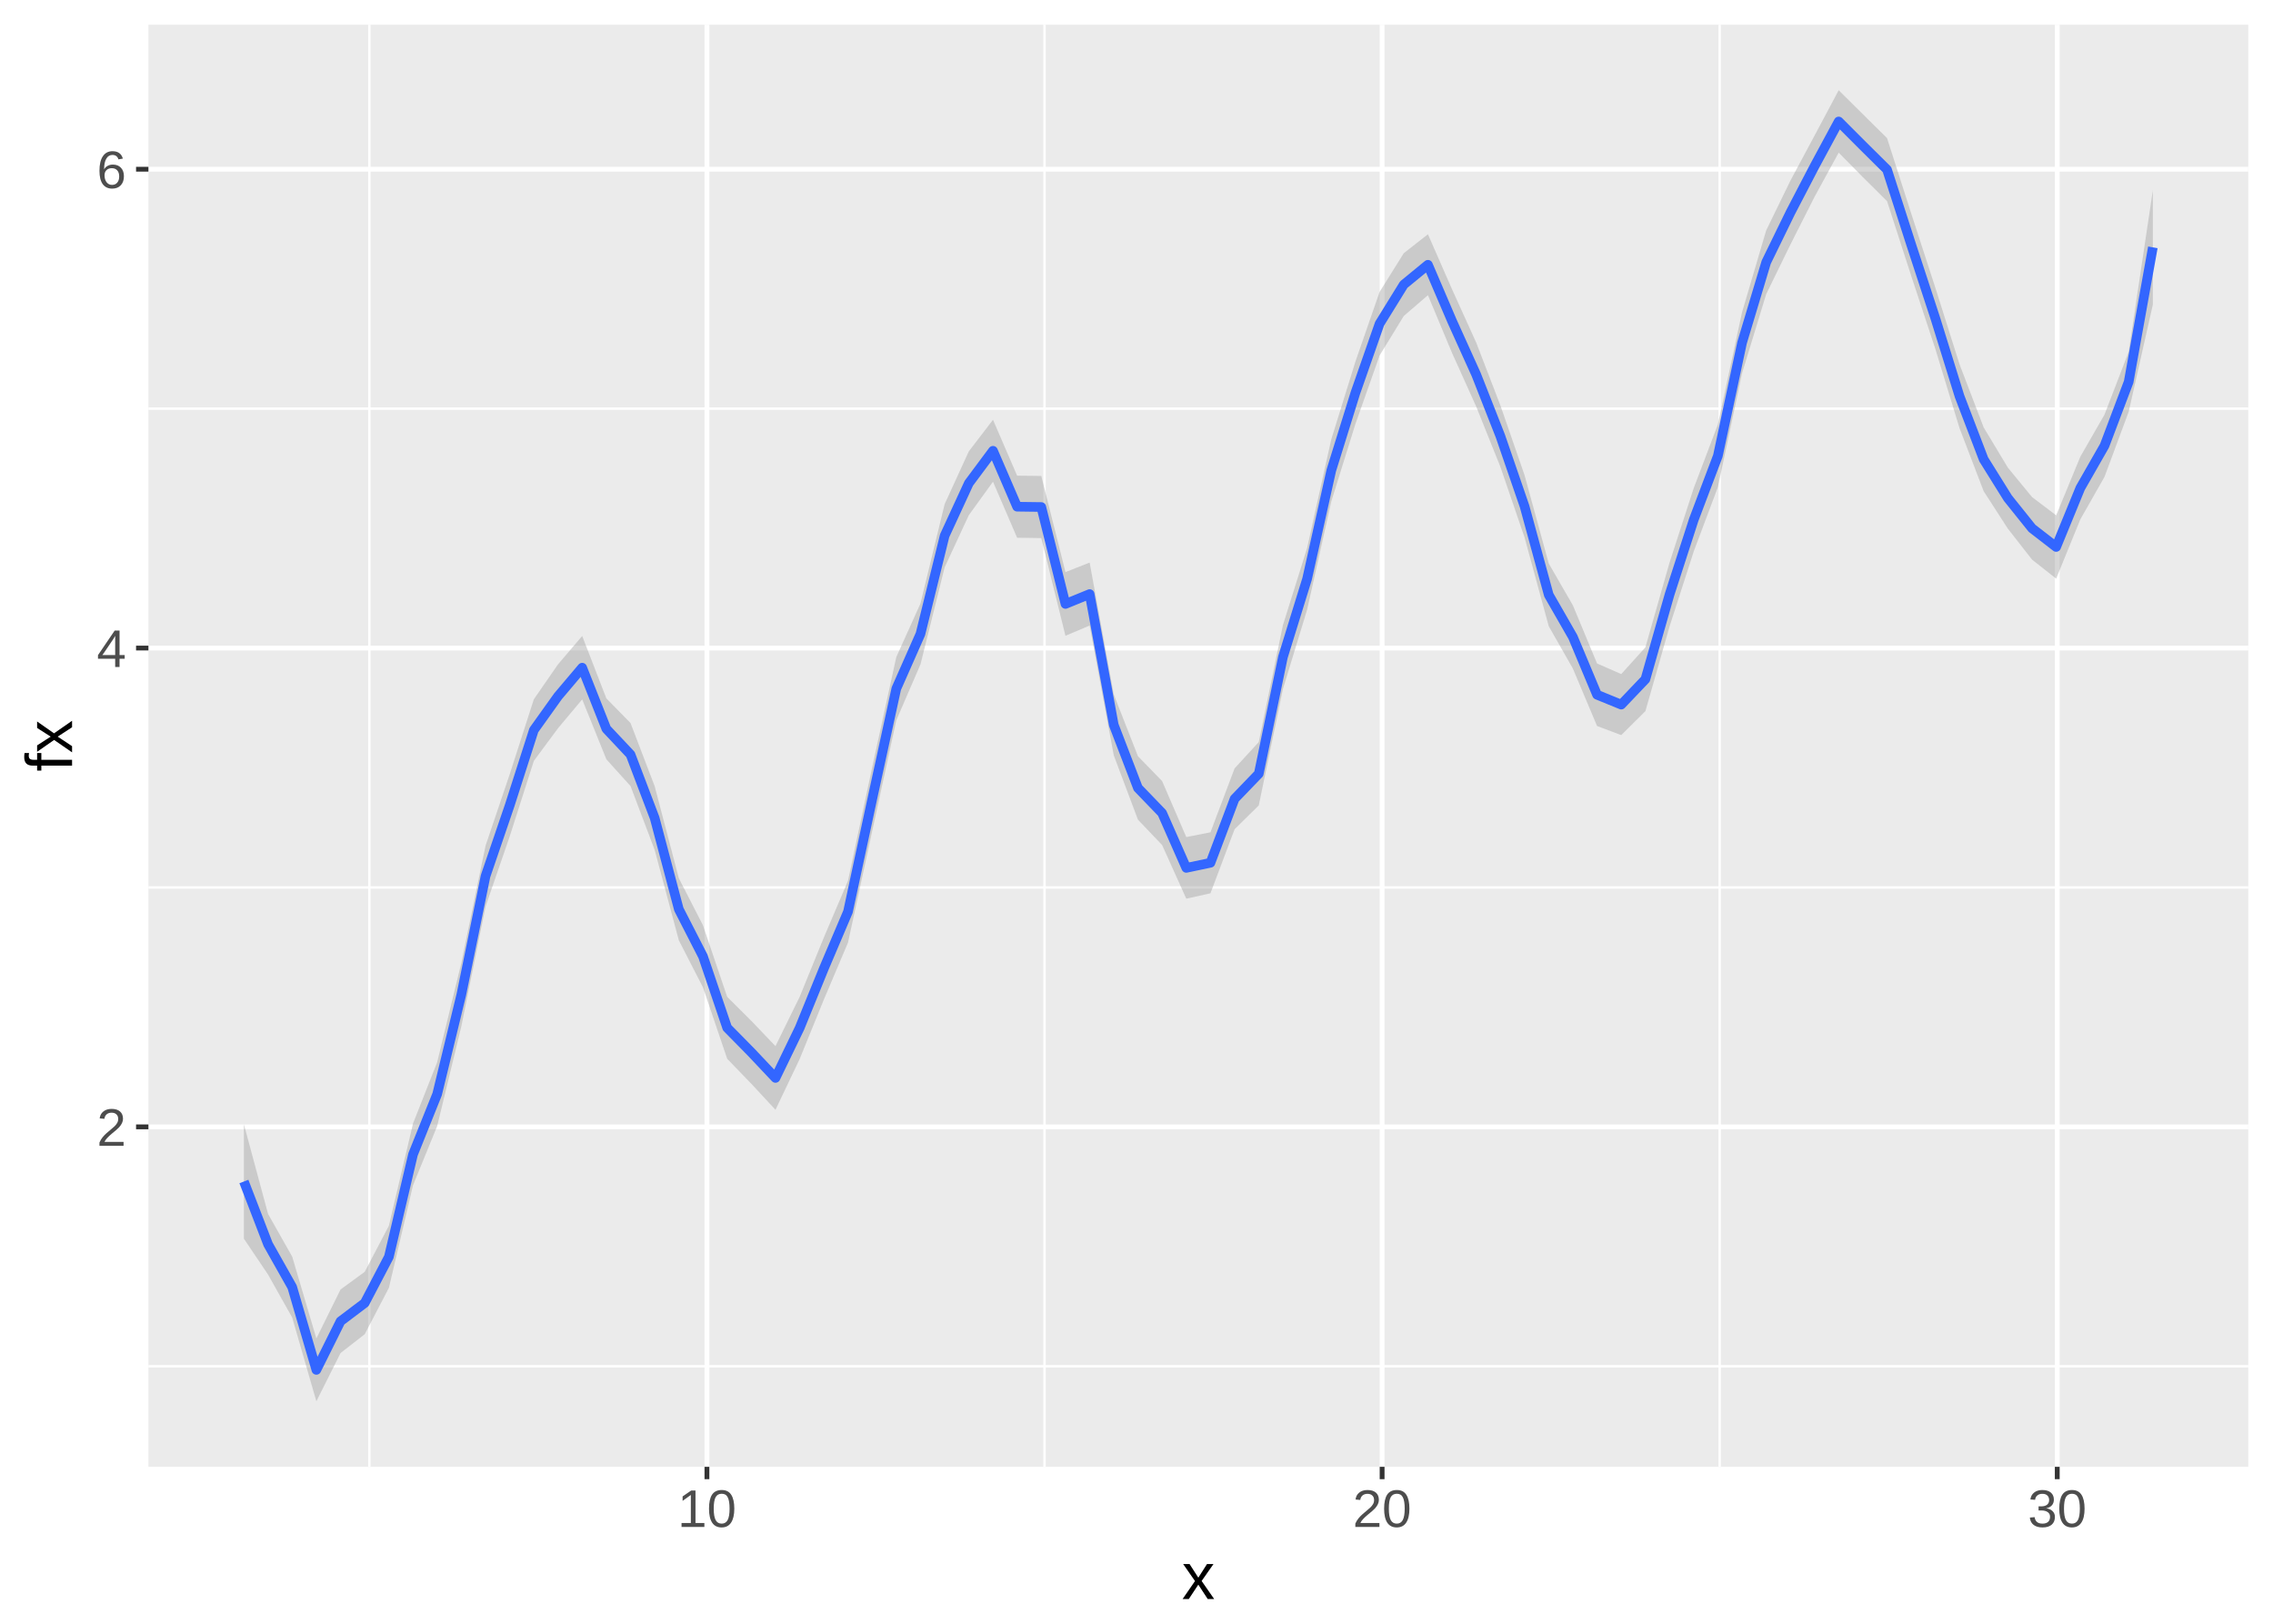
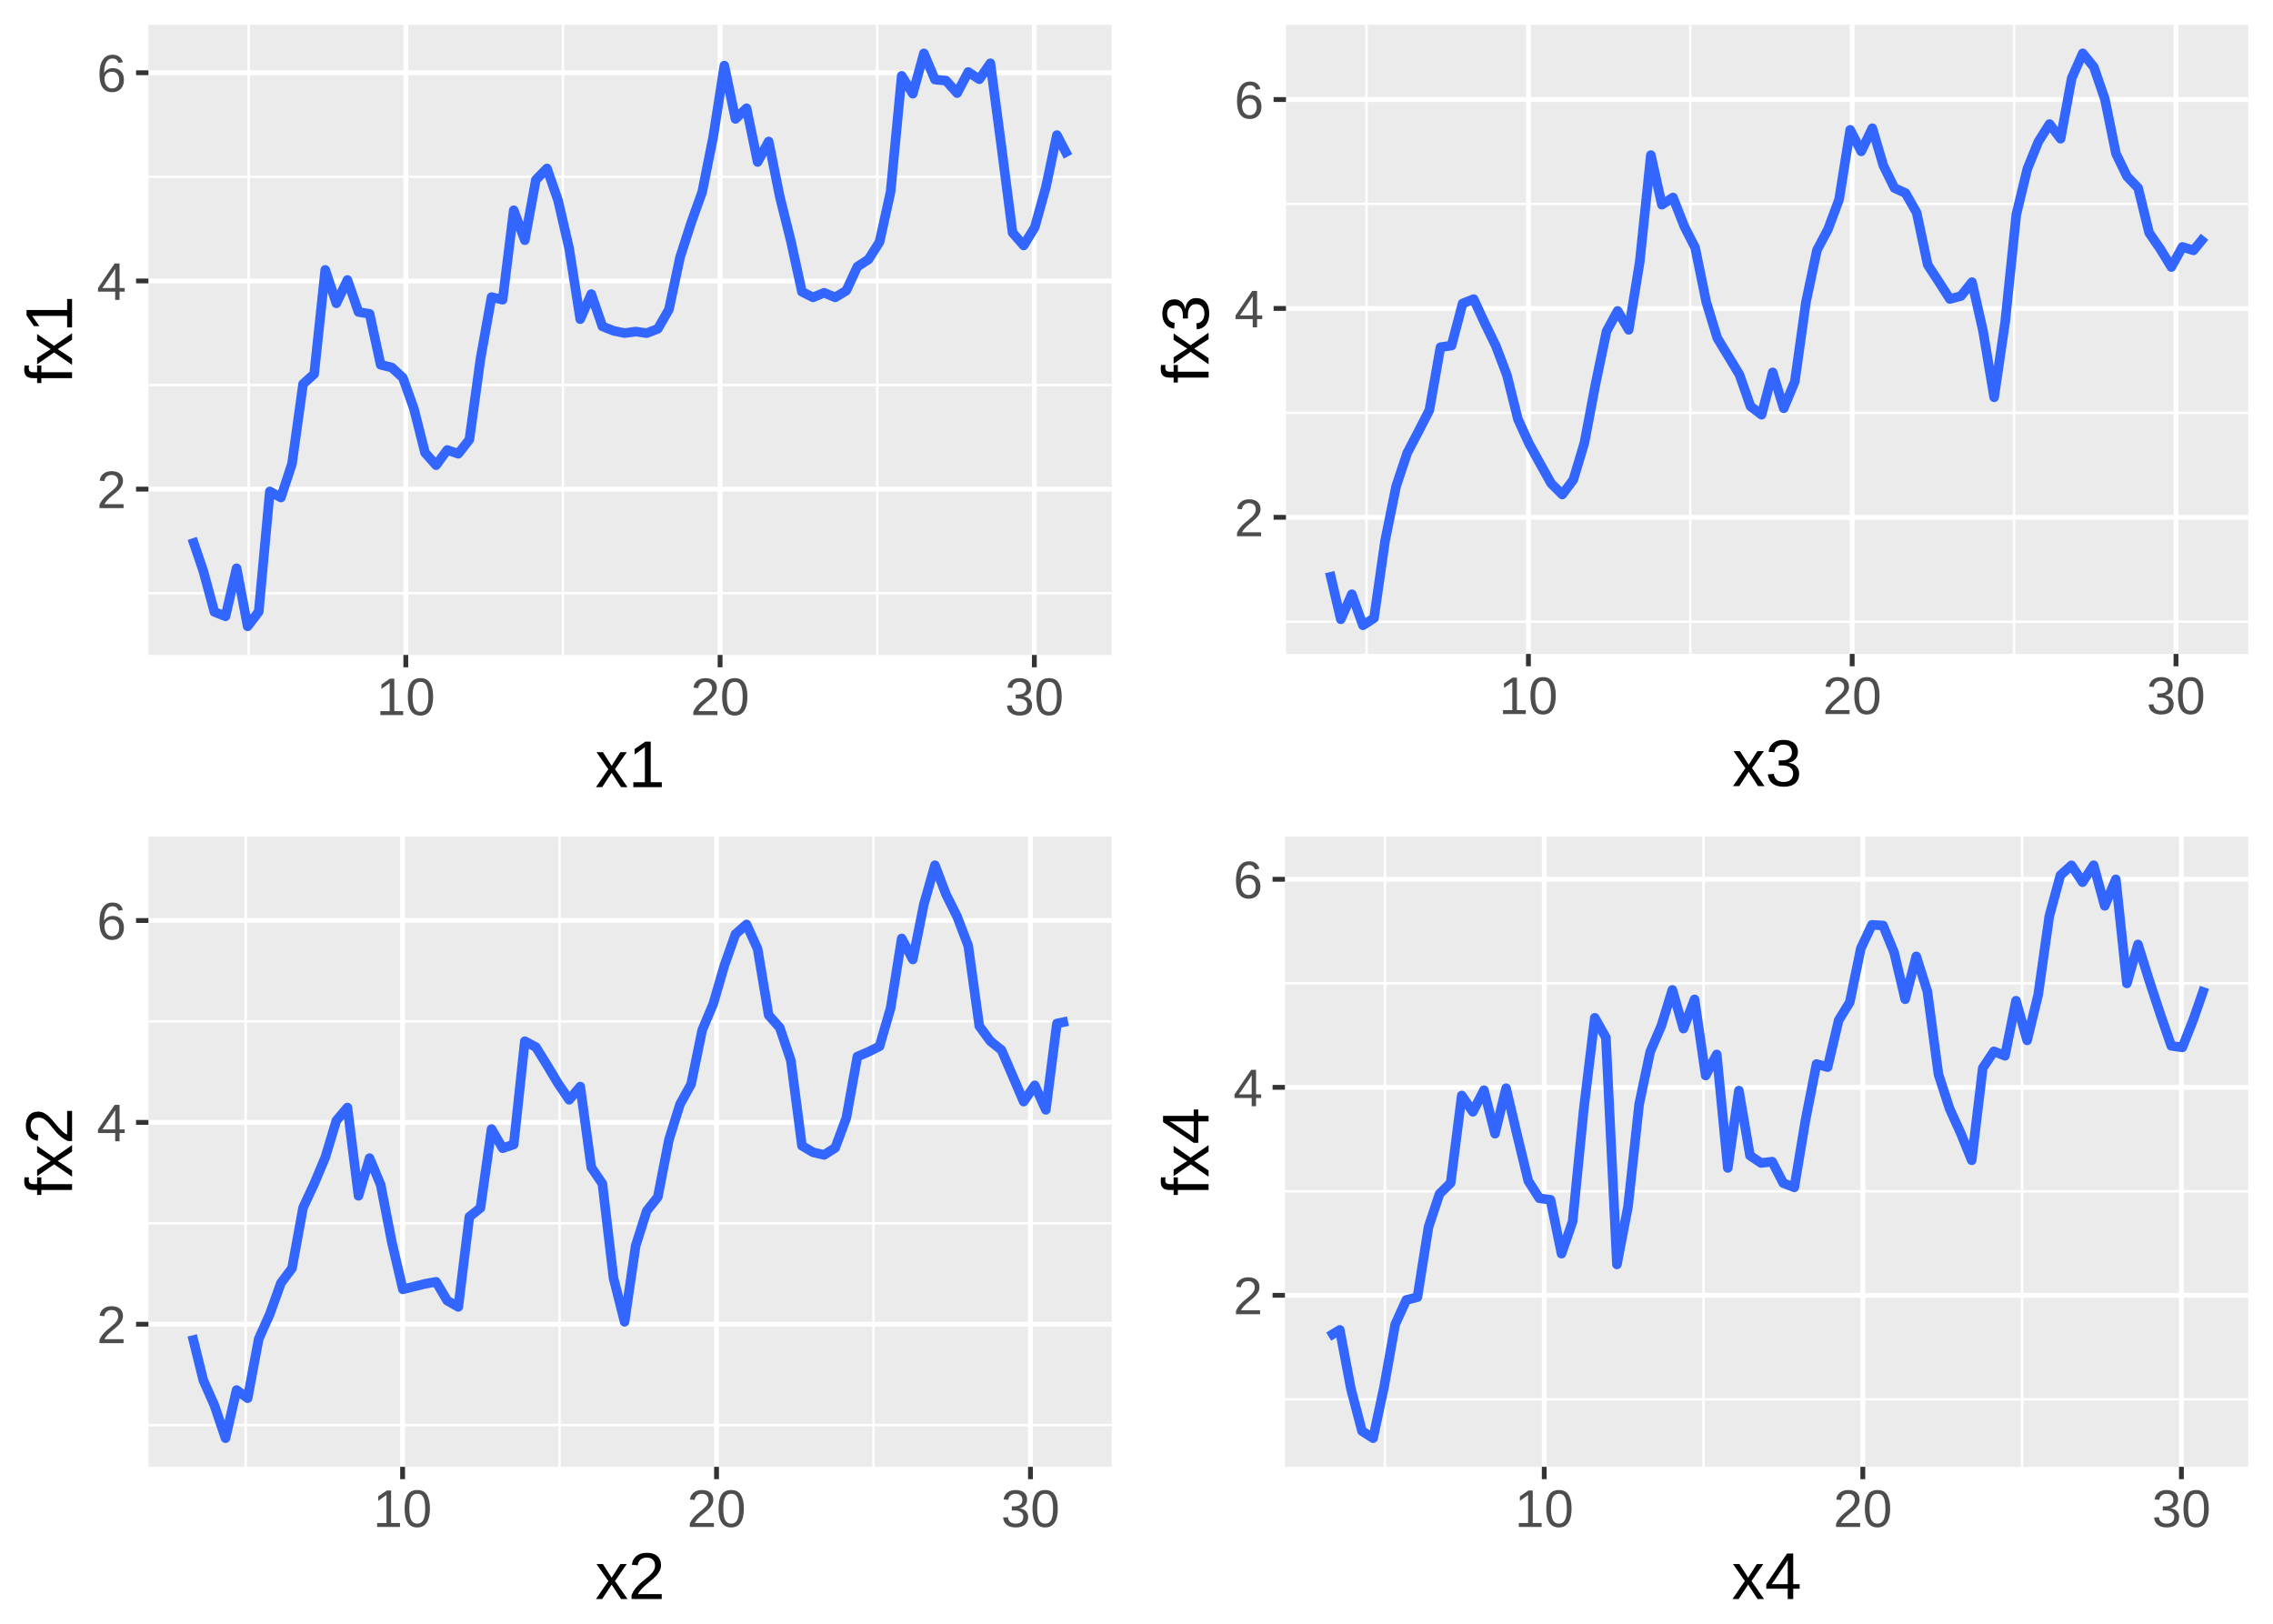
<svg xmlns="http://www.w3.org/2000/svg" viewBox="0 0 504.00 360.00">
  <defs>
    <style type="text/css">
    line, polyline, path, rect, circle {
      fill: none;
      stroke: #000000;
      stroke-linecap: round;
      stroke-linejoin: round;
      stroke-miterlimit: 10.00;
    }
  </style>
  </defs>
  <rect width="100%" height="100%" style="stroke: none; fill: #FFFFFF;" />
-   <rect x="0.00" y="0.00" width="504.00" height="360.00" style="stroke-width: 1.07; stroke: #FFFFFF; fill: #FFFFFF;" />
  <defs>
    <clipPath id="cp1">
-       <rect x="32.91" y="5.48" width="465.61" height="319.73" />
-     </clipPath>
-   </defs>
-   <rect x="32.91" y="5.48" width="465.61" height="319.73" style="stroke-width: 1.07; stroke: none; fill: #EBEBEB;" clip-path="url(#cp1)" />
-   <polyline points="32.91,302.92 498.52,302.92 " style="stroke-width: 0.53; stroke: #FFFFFF; stroke-linecap: butt;" clip-path="url(#cp1)" />
-   <polyline points="32.91,196.76 498.52,196.76 " style="stroke-width: 0.53; stroke: #FFFFFF; stroke-linecap: butt;" clip-path="url(#cp1)" />
-   <polyline points="32.91,90.60 498.52,90.60 " style="stroke-width: 0.53; stroke: #FFFFFF; stroke-linecap: butt;" clip-path="url(#cp1)" />
-   <polyline points="81.90,325.21 81.90,5.48 " style="stroke-width: 0.53; stroke: #FFFFFF; stroke-linecap: butt;" clip-path="url(#cp1)" />
-   <polyline points="231.60,325.21 231.60,5.48 " style="stroke-width: 0.53; stroke: #FFFFFF; stroke-linecap: butt;" clip-path="url(#cp1)" />
-   <polyline points="381.31,325.21 381.31,5.48 " style="stroke-width: 0.53; stroke: #FFFFFF; stroke-linecap: butt;" clip-path="url(#cp1)" />
-   <polyline points="32.91,249.84 498.52,249.84 " style="stroke-width: 1.07; stroke: #FFFFFF; stroke-linecap: butt;" clip-path="url(#cp1)" />
-   <polyline points="32.91,143.68 498.52,143.68 " style="stroke-width: 1.07; stroke: #FFFFFF; stroke-linecap: butt;" clip-path="url(#cp1)" />
-   <polyline points="32.91,37.52 498.52,37.52 " style="stroke-width: 1.07; stroke: #FFFFFF; stroke-linecap: butt;" clip-path="url(#cp1)" />
-   <polyline points="156.75,325.21 156.75,5.48 " style="stroke-width: 1.07; stroke: #FFFFFF; stroke-linecap: butt;" clip-path="url(#cp1)" />
-   <polyline points="306.46,325.21 306.46,5.48 " style="stroke-width: 1.07; stroke: #FFFFFF; stroke-linecap: butt;" clip-path="url(#cp1)" />
-   <polyline points="456.16,325.21 456.16,5.48 " style="stroke-width: 1.07; stroke: #FFFFFF; stroke-linecap: butt;" clip-path="url(#cp1)" />
-   <polyline points="54.08,249.26 59.44,269.15 64.79,278.61 70.15,296.75 75.51,285.89 80.87,281.98 86.23,271.76 91.58,249.10 96.94,235.49 102.30,213.46 107.66,187.51 113.02,171.66 118.37,155.04 123.73,147.29 129.09,141.00 134.45,154.84 139.81,160.31 145.16,174.30 150.52,194.71 155.88,205.17 161.24,221.01 166.60,226.34 171.95,231.94 177.31,221.01 182.67,207.86 188.03,195.28 193.39,170.14 198.74,145.67 204.10,133.81 209.46,111.77 214.82,100.07 220.18,93.07 225.53,105.46 230.89,105.52 236.25,126.84 241.61,124.73 246.96,153.97 252.32,167.66 257.68,173.17 263.04,185.59 268.40,184.53 273.75,170.36 279.11,164.52 284.47,138.59 289.83,121.50 295.19,97.41 300.54,80.17 305.90,64.73 311.26,56.14 316.62,51.94 321.98,64.17 327.33,75.97 332.69,89.89 338.05,105.37 343.41,124.93 348.77,134.23 354.12,147.10 359.48,149.45 364.84,143.52 370.20,124.71 375.56,108.21 380.91,94.12 386.27,69.23 391.63,51.06 396.99,40.06 402.35,30.05 407.70,20.01 413.06,25.32 418.42,30.62 423.78,47.33 429.14,63.82 434.49,80.76 439.85,94.77 445.21,103.68 450.57,110.20 455.92,114.26 461.28,101.25 466.64,91.92 472.00,78.00 477.36,42.16 477.36,67.53 472.00,91.29 466.64,105.72 461.28,115.15 455.92,128.29 450.57,124.07 445.21,117.21 439.85,108.91 434.49,94.92 429.14,77.39 423.78,61.16 418.42,44.60 413.06,39.28 407.70,33.84 402.35,43.63 396.99,54.23 391.63,65.20 386.27,82.76 380.91,108.01 375.56,122.25 370.20,138.88 364.84,157.67 359.48,162.98 354.12,160.96 348.77,148.25 343.41,138.84 338.05,119.17 332.69,103.51 327.33,90.15 321.98,78.28 316.62,65.45 311.26,70.06 305.90,78.82 300.54,94.01 295.19,111.19 289.83,135.18 284.47,152.76 279.11,178.57 273.75,183.85 268.40,198.05 263.04,199.25 257.68,187.35 252.32,181.73 246.96,167.46 241.61,138.69 236.25,140.96 230.89,119.30 225.53,119.22 220.18,106.80 214.82,114.22 209.46,125.78 204.10,147.30 198.74,159.69 193.39,184.30 188.03,208.99 182.67,221.63 177.31,234.80 171.95,246.05 166.60,240.29 161.24,234.74 155.88,218.93 150.52,208.48 145.16,188.43 139.81,174.28 134.45,168.34 129.09,155.06 123.73,161.46 118.37,168.70 113.02,185.44 107.66,201.00 102.30,227.51 96.94,249.66 91.58,262.78 86.23,285.53 80.87,295.81 75.51,299.98 70.15,310.68 64.79,292.12 59.44,282.59 54.08,274.63 " style="stroke-width: 2.13; stroke: none; fill: #999999; fill-opacity: 0.40;" clip-path="url(#cp1)" />
-   <polyline points="54.08,261.95 59.44,275.87 64.79,285.36 70.15,303.72 75.51,292.94 80.87,288.89 86.23,278.65 91.58,255.94 96.94,242.57 102.30,220.48 107.66,194.25 113.02,178.55 118.37,161.87 123.73,154.37 129.09,148.03 134.45,161.59 139.81,167.29 145.16,181.36 150.52,201.59 155.88,212.05 161.24,227.87 166.60,233.32 171.95,238.99 177.31,227.91 182.67,214.74 188.03,202.13 193.39,177.22 198.74,152.68 204.10,140.55 209.46,118.77 214.82,107.14 220.18,99.94 225.53,112.34 230.89,112.41 236.25,133.90 241.61,131.71 246.96,160.72 252.32,174.70 257.68,180.26 263.04,192.42 268.40,191.29 273.75,177.11 279.11,171.54 284.47,145.67 289.83,128.34 295.19,104.30 300.54,87.09 305.90,71.77 311.26,63.10 316.62,58.70 321.98,71.22 327.33,83.06 332.69,96.70 338.05,112.27 343.41,131.89 348.77,141.24 354.12,154.03 359.48,156.22 364.84,150.60 370.20,131.79 375.56,115.23 380.91,101.07 386.27,75.99 391.63,58.13 396.99,47.14 402.35,36.84 407.70,26.93 413.06,32.30 418.42,37.61 423.78,54.25 429.14,70.61 434.49,87.84 439.85,101.84 445.21,110.44 450.57,117.13 455.92,121.27 461.28,108.20 466.64,98.82 472.00,84.65 477.36,54.84 " style="stroke-width: 2.13; stroke: #3366FF; stroke-linecap: butt;" clip-path="url(#cp1)" />
+       <rect x="0.00" y="0.00" width="252.00" height="180.00" />
+     </clipPath>
+   </defs>
+   <rect x="0.00" y="0.00" width="252.00" height="180.00" style="stroke-width: 1.07; stroke: #FFFFFF; fill: #FFFFFF;" clip-path="url(#cp1)" />
  <defs>
    <clipPath id="cp2">
      <rect x="0.00" y="0.00" width="504.00" height="360.00" />
    </clipPath>
  </defs>
-   <g clip-path="url(#cp2)">
-     <text x="21.46" y="254.04" style="font-size: 8.80pt; fill: #4D4D4D; font-family: Arial;">2</text>
-   </g>
-   <g clip-path="url(#cp2)">
-     <text x="21.46" y="147.88" style="font-size: 8.80pt; fill: #4D4D4D; font-family: Arial;">4</text>
-   </g>
-   <g clip-path="url(#cp2)">
-     <text x="21.46" y="41.71" style="font-size: 8.80pt; fill: #4D4D4D; font-family: Arial;">6</text>
-   </g>
-   <polyline points="30.17,249.84 32.91,249.84 " style="stroke-width: 1.07; stroke: #333333; stroke-linecap: butt;" clip-path="url(#cp2)" />
-   <polyline points="30.17,143.68 32.91,143.68 " style="stroke-width: 1.07; stroke: #333333; stroke-linecap: butt;" clip-path="url(#cp2)" />
-   <polyline points="30.17,37.52 32.91,37.52 " style="stroke-width: 1.07; stroke: #333333; stroke-linecap: butt;" clip-path="url(#cp2)" />
-   <polyline points="156.75,327.95 156.75,325.21 " style="stroke-width: 1.07; stroke: #333333; stroke-linecap: butt;" clip-path="url(#cp2)" />
-   <polyline points="306.46,327.95 306.46,325.21 " style="stroke-width: 1.07; stroke: #333333; stroke-linecap: butt;" clip-path="url(#cp2)" />
-   <polyline points="456.16,327.95 456.16,325.21 " style="stroke-width: 1.07; stroke: #333333; stroke-linecap: butt;" clip-path="url(#cp2)" />
-   <g clip-path="url(#cp2)">
-     <text x="150.23" y="338.54" style="font-size: 8.80pt; fill: #4D4D4D; font-family: Arial;">10</text>
-   </g>
-   <g clip-path="url(#cp2)">
-     <text x="299.93" y="338.54" style="font-size: 8.80pt; fill: #4D4D4D; font-family: Arial;">20</text>
-   </g>
-   <g clip-path="url(#cp2)">
-     <text x="449.63" y="338.54" style="font-size: 8.80pt; fill: #4D4D4D; font-family: Arial;">30</text>
-   </g>
-   <g clip-path="url(#cp2)">
-     <text x="262.05" y="354.52" style="font-size: 11.00pt; font-family: Arial;">x</text>
-   </g>
-   <g clip-path="url(#cp2)">
-     <text transform="translate(15.98,171.05) rotate(-90)" style="font-size: 11.00pt; font-family: Arial;">fx</text>
+   <defs>
+     <clipPath id="cp3">
+       <rect x="32.91" y="5.48" width="213.61" height="139.73" />
+     </clipPath>
+   </defs>
+   <rect x="32.91" y="5.48" width="213.61" height="139.73" style="stroke-width: 1.07; stroke: none; fill: #EBEBEB;" clip-path="url(#cp3)" />
+   <polyline points="32.91,131.52 246.52,131.52 " style="stroke-width: 0.53; stroke: #FFFFFF; stroke-linecap: butt;" clip-path="url(#cp3)" />
+   <polyline points="32.91,85.37 246.52,85.37 " style="stroke-width: 0.53; stroke: #FFFFFF; stroke-linecap: butt;" clip-path="url(#cp3)" />
+   <polyline points="32.91,39.21 246.52,39.21 " style="stroke-width: 0.53; stroke: #FFFFFF; stroke-linecap: butt;" clip-path="url(#cp3)" />
+   <polyline points="55.14,145.21 55.14,5.48 " style="stroke-width: 0.53; stroke: #FFFFFF; stroke-linecap: butt;" clip-path="url(#cp3)" />
+   <polyline points="124.82,145.21 124.82,5.48 " style="stroke-width: 0.53; stroke: #FFFFFF; stroke-linecap: butt;" clip-path="url(#cp3)" />
+   <polyline points="194.51,145.21 194.51,5.48 " style="stroke-width: 0.53; stroke: #FFFFFF; stroke-linecap: butt;" clip-path="url(#cp3)" />
+   <polyline points="32.91,108.45 246.52,108.45 " style="stroke-width: 1.07; stroke: #FFFFFF; stroke-linecap: butt;" clip-path="url(#cp3)" />
+   <polyline points="32.91,62.29 246.52,62.29 " style="stroke-width: 1.07; stroke: #FFFFFF; stroke-linecap: butt;" clip-path="url(#cp3)" />
+   <polyline points="32.91,16.13 246.52,16.13 " style="stroke-width: 1.07; stroke: #FFFFFF; stroke-linecap: butt;" clip-path="url(#cp3)" />
+   <polyline points="89.98,145.21 89.98,5.48 " style="stroke-width: 1.07; stroke: #FFFFFF; stroke-linecap: butt;" clip-path="url(#cp3)" />
+   <polyline points="159.67,145.21 159.67,5.48 " style="stroke-width: 1.07; stroke: #FFFFFF; stroke-linecap: butt;" clip-path="url(#cp3)" />
+   <polyline points="229.35,145.21 229.35,5.48 " style="stroke-width: 1.07; stroke: #FFFFFF; stroke-linecap: butt;" clip-path="url(#cp3)" />
+   <polyline points="42.62,119.37 45.08,126.59 47.54,135.67 50.00,136.64 52.46,125.99 54.91,138.86 57.37,135.62 59.83,108.95 62.29,110.30 64.75,102.81 67.20,85.14 69.66,82.92 72.12,59.84 74.58,67.25 77.04,62.07 79.49,69.17 81.95,69.59 84.41,80.87 86.87,81.48 89.33,83.75 91.79,90.65 94.24,100.36 96.70,103.14 99.16,99.77 101.62,100.60 104.08,97.45 106.53,79.62 108.99,65.87 111.45,66.45 113.91,46.62 116.37,53.25 118.82,39.87 121.28,37.35 123.74,44.43 126.20,55.09 128.66,70.76 131.11,65.21 133.57,72.35 136.03,73.34 138.49,73.85 140.95,73.51 143.40,73.86 145.86,72.90 148.32,68.62 150.78,57.09 153.24,49.42 155.70,42.57 158.15,30.30 160.61,14.55 163.07,26.36 165.53,24.00 167.99,35.91 170.44,31.37 172.90,43.59 175.36,53.44 177.82,64.69 180.28,65.93 182.73,64.91 185.19,65.93 187.65,64.44 190.11,59.12 192.57,57.51 195.02,53.65 197.48,42.50 199.94,16.81 202.40,20.78 204.86,11.83 207.31,17.64 209.77,17.88 212.23,20.64 214.69,15.96 217.15,17.57 219.60,14.03 222.06,32.59 224.52,51.59 226.98,54.42 229.44,50.40 231.90,41.55 234.35,29.95 236.81,34.67 " style="stroke-width: 2.13; stroke: #3366FF; stroke-linecap: butt;" clip-path="url(#cp3)" />
+   <defs>
+     <clipPath id="cp4">
+       <rect x="0.00" y="0.00" width="504.00" height="360.00" />
+     </clipPath>
+   </defs>
+   <g clip-path="url(#cp4)">
+     <text x="21.46" y="112.65" style="font-size: 8.80pt; fill: #4D4D4D; font-family: Arial;">2</text>
+   </g>
+   <g clip-path="url(#cp4)">
+     <text x="21.46" y="66.49" style="font-size: 8.80pt; fill: #4D4D4D; font-family: Arial;">4</text>
+   </g>
+   <g clip-path="url(#cp4)">
+     <text x="21.46" y="20.33" style="font-size: 8.80pt; fill: #4D4D4D; font-family: Arial;">6</text>
+   </g>
+   <polyline points="30.17,108.45 32.91,108.45 " style="stroke-width: 1.07; stroke: #333333; stroke-linecap: butt;" clip-path="url(#cp4)" />
+   <polyline points="30.17,62.29 32.91,62.29 " style="stroke-width: 1.07; stroke: #333333; stroke-linecap: butt;" clip-path="url(#cp4)" />
+   <polyline points="30.17,16.13 32.91,16.13 " style="stroke-width: 1.07; stroke: #333333; stroke-linecap: butt;" clip-path="url(#cp4)" />
+   <polyline points="89.98,147.95 89.98,145.21 " style="stroke-width: 1.07; stroke: #333333; stroke-linecap: butt;" clip-path="url(#cp4)" />
+   <polyline points="159.67,147.95 159.67,145.21 " style="stroke-width: 1.07; stroke: #333333; stroke-linecap: butt;" clip-path="url(#cp4)" />
+   <polyline points="229.35,147.95 229.35,145.21 " style="stroke-width: 1.07; stroke: #333333; stroke-linecap: butt;" clip-path="url(#cp4)" />
+   <g clip-path="url(#cp4)">
+     <text x="83.45" y="158.54" style="font-size: 8.80pt; fill: #4D4D4D; font-family: Arial;">10</text>
+   </g>
+   <g clip-path="url(#cp4)">
+     <text x="153.14" y="158.54" style="font-size: 8.80pt; fill: #4D4D4D; font-family: Arial;">20</text>
+   </g>
+   <g clip-path="url(#cp4)">
+     <text x="222.83" y="158.54" style="font-size: 8.80pt; fill: #4D4D4D; font-family: Arial;">30</text>
+   </g>
+   <g clip-path="url(#cp4)">
+     <text x="131.97" y="174.52" style="font-size: 11.00pt; font-family: Arial;">x1</text>
+   </g>
+   <g clip-path="url(#cp4)">
+     <text transform="translate(15.98,85.13) rotate(-90)" style="font-size: 11.00pt; font-family: Arial;">fx1</text>
+   </g>
+   <defs>
+     <clipPath id="cp5">
+       <rect x="0.00" y="180.00" width="252.00" height="180.00" />
+     </clipPath>
+   </defs>
+   <rect x="0.00" y="180.00" width="252.00" height="180.00" style="stroke-width: 1.07; stroke: #FFFFFF; fill: #FFFFFF;" clip-path="url(#cp5)" />
+   <defs>
+     <clipPath id="cp6">
+       <rect x="0.00" y="0.00" width="504.00" height="360.00" />
+     </clipPath>
+   </defs>
+   <defs>
+     <clipPath id="cp7">
+       <rect x="32.91" y="185.48" width="213.61" height="139.73" />
+     </clipPath>
+   </defs>
+   <rect x="32.91" y="185.48" width="213.61" height="139.73" style="stroke-width: 1.07; stroke: none; fill: #EBEBEB;" clip-path="url(#cp7)" />
+   <polyline points="32.91,315.96 246.52,315.96 " style="stroke-width: 0.53; stroke: #FFFFFF; stroke-linecap: butt;" clip-path="url(#cp7)" />
+   <polyline points="32.91,271.21 246.52,271.21 " style="stroke-width: 0.53; stroke: #FFFFFF; stroke-linecap: butt;" clip-path="url(#cp7)" />
+   <polyline points="32.91,226.46 246.52,226.46 " style="stroke-width: 0.53; stroke: #FFFFFF; stroke-linecap: butt;" clip-path="url(#cp7)" />
+   <polyline points="54.47,325.21 54.47,185.48 " style="stroke-width: 0.53; stroke: #FFFFFF; stroke-linecap: butt;" clip-path="url(#cp7)" />
+   <polyline points="124.07,325.21 124.07,185.48 " style="stroke-width: 0.53; stroke: #FFFFFF; stroke-linecap: butt;" clip-path="url(#cp7)" />
+   <polyline points="193.68,325.21 193.68,185.48 " style="stroke-width: 0.53; stroke: #FFFFFF; stroke-linecap: butt;" clip-path="url(#cp7)" />
+   <polyline points="32.91,293.59 246.52,293.59 " style="stroke-width: 1.07; stroke: #FFFFFF; stroke-linecap: butt;" clip-path="url(#cp7)" />
+   <polyline points="32.91,248.84 246.52,248.84 " style="stroke-width: 1.07; stroke: #FFFFFF; stroke-linecap: butt;" clip-path="url(#cp7)" />
+   <polyline points="32.91,204.09 246.52,204.09 " style="stroke-width: 1.07; stroke: #FFFFFF; stroke-linecap: butt;" clip-path="url(#cp7)" />
+   <polyline points="89.27,325.21 89.27,185.48 " style="stroke-width: 1.07; stroke: #FFFFFF; stroke-linecap: butt;" clip-path="url(#cp7)" />
+   <polyline points="158.88,325.21 158.88,185.48 " style="stroke-width: 1.07; stroke: #FFFFFF; stroke-linecap: butt;" clip-path="url(#cp7)" />
+   <polyline points="228.49,325.21 228.49,185.48 " style="stroke-width: 1.07; stroke: #FFFFFF; stroke-linecap: butt;" clip-path="url(#cp7)" />
+   <polyline points="42.62,296.07 45.08,306.01 47.54,311.57 50.00,318.86 52.46,308.19 54.91,310.00 57.37,296.83 59.83,291.34 62.29,284.47 64.75,281.19 67.20,267.76 69.66,262.48 72.12,256.61 74.58,248.46 77.04,245.55 79.49,265.12 81.95,256.77 84.41,262.70 86.87,275.35 89.33,285.86 91.79,285.24 94.24,284.64 96.70,284.19 99.16,288.36 101.62,289.75 104.08,269.77 106.53,267.81 108.99,250.32 111.45,254.57 113.91,253.74 116.37,230.85 118.82,232.15 121.28,236.11 123.74,240.21 126.20,243.83 128.66,240.90 131.11,258.82 133.57,262.44 136.03,283.32 138.49,293.06 140.95,276.20 143.40,268.47 145.86,265.37 148.32,252.71 150.78,244.83 153.24,240.37 155.70,228.38 158.15,222.57 160.61,214.09 163.07,207.12 165.53,204.95 167.99,210.41 170.44,225.07 172.90,227.85 175.36,235.12 177.82,254.02 180.28,255.48 182.73,256.05 185.19,254.49 187.65,247.88 190.11,234.25 192.57,233.20 195.02,231.97 197.48,223.50 199.94,208.07 202.40,212.72 204.86,200.46 207.31,191.83 209.77,198.30 212.23,203.23 214.69,209.70 217.15,227.50 219.60,230.83 222.06,232.80 224.52,238.51 226.98,244.24 229.44,240.63 231.90,246.06 234.35,226.92 236.81,226.41 " style="stroke-width: 2.13; stroke: #3366FF; stroke-linecap: butt;" clip-path="url(#cp7)" />
+   <defs>
+     <clipPath id="cp8">
+       <rect x="0.00" y="0.00" width="504.00" height="360.00" />
+     </clipPath>
+   </defs>
+   <g clip-path="url(#cp8)">
+     <text x="21.46" y="297.79" style="font-size: 8.80pt; fill: #4D4D4D; font-family: Arial;">2</text>
+   </g>
+   <g clip-path="url(#cp8)">
+     <text x="21.46" y="253.04" style="font-size: 8.80pt; fill: #4D4D4D; font-family: Arial;">4</text>
+   </g>
+   <g clip-path="url(#cp8)">
+     <text x="21.46" y="208.29" style="font-size: 8.80pt; fill: #4D4D4D; font-family: Arial;">6</text>
+   </g>
+   <polyline points="30.17,293.59 32.91,293.59 " style="stroke-width: 1.07; stroke: #333333; stroke-linecap: butt;" clip-path="url(#cp8)" />
+   <polyline points="30.17,248.84 32.91,248.84 " style="stroke-width: 1.07; stroke: #333333; stroke-linecap: butt;" clip-path="url(#cp8)" />
+   <polyline points="30.17,204.09 32.91,204.09 " style="stroke-width: 1.07; stroke: #333333; stroke-linecap: butt;" clip-path="url(#cp8)" />
+   <polyline points="89.27,327.95 89.27,325.21 " style="stroke-width: 1.07; stroke: #333333; stroke-linecap: butt;" clip-path="url(#cp8)" />
+   <polyline points="158.88,327.95 158.88,325.21 " style="stroke-width: 1.07; stroke: #333333; stroke-linecap: butt;" clip-path="url(#cp8)" />
+   <polyline points="228.49,327.95 228.49,325.21 " style="stroke-width: 1.07; stroke: #333333; stroke-linecap: butt;" clip-path="url(#cp8)" />
+   <g clip-path="url(#cp8)">
+     <text x="82.74" y="338.54" style="font-size: 8.80pt; fill: #4D4D4D; font-family: Arial;">10</text>
+   </g>
+   <g clip-path="url(#cp8)">
+     <text x="152.35" y="338.54" style="font-size: 8.80pt; fill: #4D4D4D; font-family: Arial;">20</text>
+   </g>
+   <g clip-path="url(#cp8)">
+     <text x="221.96" y="338.54" style="font-size: 8.80pt; fill: #4D4D4D; font-family: Arial;">30</text>
+   </g>
+   <g clip-path="url(#cp8)">
+     <text x="131.97" y="354.52" style="font-size: 11.00pt; font-family: Arial;">x2</text>
+   </g>
+   <g clip-path="url(#cp8)">
+     <text transform="translate(15.98,265.13) rotate(-90)" style="font-size: 11.00pt; font-family: Arial;">fx2</text>
+   </g>
+   <defs>
+     <clipPath id="cp9">
+       <rect x="252.00" y="0.00" width="252.00" height="180.00" />
+     </clipPath>
+   </defs>
+   <rect x="252.00" y="0.00" width="252.00" height="180.00" style="stroke-width: 1.07; stroke: #FFFFFF; fill: #FFFFFF;" clip-path="url(#cp9)" />
+   <defs>
+     <clipPath id="cp10">
+       <rect x="0.00" y="0.00" width="504.00" height="360.00" />
+     </clipPath>
+   </defs>
+   <defs>
+     <clipPath id="cp11">
+       <rect x="285.14" y="5.48" width="213.38" height="139.50" />
+     </clipPath>
+   </defs>
+   <rect x="285.14" y="5.48" width="213.38" height="139.50" style="stroke-width: 1.07; stroke: none; fill: #EBEBEB;" clip-path="url(#cp11)" />
+   <polyline points="285.14,137.85 498.52,137.85 " style="stroke-width: 0.53; stroke: #FFFFFF; stroke-linecap: butt;" clip-path="url(#cp11)" />
+   <polyline points="285.14,91.54 498.52,91.54 " style="stroke-width: 0.53; stroke: #FFFFFF; stroke-linecap: butt;" clip-path="url(#cp11)" />
+   <polyline points="285.14,45.22 498.52,45.22 " style="stroke-width: 0.53; stroke: #FFFFFF; stroke-linecap: butt;" clip-path="url(#cp11)" />
+   <polyline points="303.00,144.98 303.00,5.48 " style="stroke-width: 0.53; stroke: #FFFFFF; stroke-linecap: butt;" clip-path="url(#cp11)" />
+   <polyline points="374.79,144.98 374.79,5.48 " style="stroke-width: 0.53; stroke: #FFFFFF; stroke-linecap: butt;" clip-path="url(#cp11)" />
+   <polyline points="446.59,144.98 446.59,5.48 " style="stroke-width: 0.53; stroke: #FFFFFF; stroke-linecap: butt;" clip-path="url(#cp11)" />
+   <polyline points="285.14,114.69 498.52,114.69 " style="stroke-width: 1.07; stroke: #FFFFFF; stroke-linecap: butt;" clip-path="url(#cp11)" />
+   <polyline points="285.14,68.38 498.52,68.38 " style="stroke-width: 1.07; stroke: #FFFFFF; stroke-linecap: butt;" clip-path="url(#cp11)" />
+   <polyline points="285.14,22.07 498.52,22.07 " style="stroke-width: 1.07; stroke: #FFFFFF; stroke-linecap: butt;" clip-path="url(#cp11)" />
+   <polyline points="338.90,144.98 338.90,5.48 " style="stroke-width: 1.07; stroke: #FFFFFF; stroke-linecap: butt;" clip-path="url(#cp11)" />
+   <polyline points="410.69,144.98 410.69,5.48 " style="stroke-width: 1.07; stroke: #FFFFFF; stroke-linecap: butt;" clip-path="url(#cp11)" />
+   <polyline points="482.49,144.98 482.49,5.48 " style="stroke-width: 1.07; stroke: #FFFFFF; stroke-linecap: butt;" clip-path="url(#cp11)" />
+   <polyline points="294.84,126.84 297.30,137.30 299.75,131.75 302.21,138.64 304.66,137.04 307.12,119.90 309.57,107.81 312.03,100.42 314.49,95.72 316.94,90.93 319.40,76.97 321.85,76.62 324.31,67.28 326.76,66.31 329.22,71.64 331.67,76.67 334.13,83.16 336.58,92.95 339.04,98.35 341.50,102.82 343.95,107.19 346.41,109.64 348.86,106.36 351.32,98.17 353.77,85.19 356.23,73.43 358.68,68.93 361.14,73.13 363.59,58.01 366.05,34.39 368.50,45.39 370.96,43.78 373.42,50.09 375.87,54.91 378.33,66.95 380.78,74.95 383.24,79.00 385.69,83.05 388.15,90.08 390.60,91.95 393.06,82.56 395.51,90.52 397.97,84.60 400.43,67.03 402.88,55.46 405.34,50.81 407.79,44.22 410.25,28.79 412.70,33.56 415.16,28.43 417.61,36.72 420.07,41.69 422.52,42.81 424.98,47.14 427.44,58.71 429.89,62.46 432.35,66.29 434.80,65.63 437.26,62.55 439.71,73.42 442.17,88.09 444.62,71.32 447.08,47.59 449.53,37.43 451.99,31.38 454.45,27.50 456.90,30.75 459.36,17.35 461.81,11.82 464.27,14.86 466.72,21.97 469.18,34.05 471.63,39.11 474.09,41.67 476.54,51.62 479.00,55.19 481.46,59.20 483.91,54.75 486.37,55.51 488.82,52.50 " style="stroke-width: 2.13; stroke: #3366FF; stroke-linecap: butt;" clip-path="url(#cp11)" />
+   <defs>
+     <clipPath id="cp12">
+       <rect x="0.00" y="0.00" width="504.00" height="360.00" />
+     </clipPath>
+   </defs>
+   <g clip-path="url(#cp12)">
+     <text x="273.69" y="118.89" style="font-size: 8.80pt; fill: #4D4D4D; font-family: Arial;">2</text>
+   </g>
+   <g clip-path="url(#cp12)">
+     <text x="273.69" y="72.58" style="font-size: 8.80pt; fill: #4D4D4D; font-family: Arial;">4</text>
+   </g>
+   <g clip-path="url(#cp12)">
+     <text x="273.69" y="26.27" style="font-size: 8.80pt; fill: #4D4D4D; font-family: Arial;">6</text>
+   </g>
+   <polyline points="282.40,114.69 285.14,114.69 " style="stroke-width: 1.07; stroke: #333333; stroke-linecap: butt;" clip-path="url(#cp12)" />
+   <polyline points="282.40,68.38 285.14,68.38 " style="stroke-width: 1.07; stroke: #333333; stroke-linecap: butt;" clip-path="url(#cp12)" />
+   <polyline points="282.40,22.07 285.14,22.07 " style="stroke-width: 1.07; stroke: #333333; stroke-linecap: butt;" clip-path="url(#cp12)" />
+   <polyline points="338.90,147.72 338.90,144.98 " style="stroke-width: 1.07; stroke: #333333; stroke-linecap: butt;" clip-path="url(#cp12)" />
+   <polyline points="410.69,147.72 410.69,144.98 " style="stroke-width: 1.07; stroke: #333333; stroke-linecap: butt;" clip-path="url(#cp12)" />
+   <polyline points="482.49,147.72 482.49,144.98 " style="stroke-width: 1.07; stroke: #333333; stroke-linecap: butt;" clip-path="url(#cp12)" />
+   <g clip-path="url(#cp12)">
+     <text x="332.37" y="158.31" style="font-size: 8.80pt; fill: #4D4D4D; font-family: Arial;">10</text>
+   </g>
+   <g clip-path="url(#cp12)">
+     <text x="404.17" y="158.31" style="font-size: 8.80pt; fill: #4D4D4D; font-family: Arial;">20</text>
+   </g>
+   <g clip-path="url(#cp12)">
+     <text x="475.96" y="158.31" style="font-size: 8.80pt; fill: #4D4D4D; font-family: Arial;">30</text>
+   </g>
+   <g clip-path="url(#cp12)">
+     <text x="384.09" y="174.29" style="font-size: 11.00pt; font-family: Arial;">x3</text>
+   </g>
+   <g clip-path="url(#cp12)">
+     <text transform="translate(267.98,85.01) rotate(-90)" style="font-size: 11.00pt; font-family: Arial;">fx3</text>
+   </g>
+   <defs>
+     <clipPath id="cp13">
+       <rect x="252.00" y="180.00" width="252.00" height="180.00" />
+     </clipPath>
+   </defs>
+   <rect x="252.00" y="180.00" width="252.00" height="180.00" style="stroke-width: 1.07; stroke: #FFFFFF; fill: #FFFFFF;" clip-path="url(#cp13)" />
+   <defs>
+     <clipPath id="cp14">
+       <rect x="0.00" y="0.00" width="504.00" height="360.00" />
+     </clipPath>
+   </defs>
+   <defs>
+     <clipPath id="cp15">
+       <rect x="284.91" y="185.48" width="213.61" height="139.73" />
+     </clipPath>
+   </defs>
+   <rect x="284.91" y="185.48" width="213.61" height="139.73" style="stroke-width: 1.07; stroke: none; fill: #EBEBEB;" clip-path="url(#cp15)" />
+   <polyline points="284.91,310.24 498.52,310.24 " style="stroke-width: 0.53; stroke: #FFFFFF; stroke-linecap: butt;" clip-path="url(#cp15)" />
+   <polyline points="284.91,264.12 498.52,264.12 " style="stroke-width: 0.53; stroke: #FFFFFF; stroke-linecap: butt;" clip-path="url(#cp15)" />
+   <polyline points="284.91,218.01 498.52,218.01 " style="stroke-width: 0.53; stroke: #FFFFFF; stroke-linecap: butt;" clip-path="url(#cp15)" />
+   <polyline points="307.09,325.21 307.09,185.48 " style="stroke-width: 0.53; stroke: #FFFFFF; stroke-linecap: butt;" clip-path="url(#cp15)" />
+   <polyline points="377.73,325.21 377.73,185.48 " style="stroke-width: 0.53; stroke: #FFFFFF; stroke-linecap: butt;" clip-path="url(#cp15)" />
+   <polyline points="448.37,325.21 448.37,185.48 " style="stroke-width: 0.53; stroke: #FFFFFF; stroke-linecap: butt;" clip-path="url(#cp15)" />
+   <polyline points="284.91,287.18 498.52,287.18 " style="stroke-width: 1.07; stroke: #FFFFFF; stroke-linecap: butt;" clip-path="url(#cp15)" />
+   <polyline points="284.91,241.07 498.52,241.07 " style="stroke-width: 1.07; stroke: #FFFFFF; stroke-linecap: butt;" clip-path="url(#cp15)" />
+   <polyline points="284.91,194.95 498.52,194.95 " style="stroke-width: 1.07; stroke: #FFFFFF; stroke-linecap: butt;" clip-path="url(#cp15)" />
+   <polyline points="342.41,325.21 342.41,185.48 " style="stroke-width: 1.07; stroke: #FFFFFF; stroke-linecap: butt;" clip-path="url(#cp15)" />
+   <polyline points="413.05,325.21 413.05,185.48 " style="stroke-width: 1.07; stroke: #FFFFFF; stroke-linecap: butt;" clip-path="url(#cp15)" />
+   <polyline points="483.69,325.21 483.69,185.48 " style="stroke-width: 1.07; stroke: #FFFFFF; stroke-linecap: butt;" clip-path="url(#cp15)" />
+   <polyline points="294.62,296.34 297.08,294.85 299.54,307.90 302.00,317.27 304.46,318.86 306.91,307.41 309.37,293.61 311.83,288.21 314.29,287.59 316.75,272.04 319.20,264.69 321.66,262.26 324.12,242.89 326.58,246.50 329.04,241.70 331.49,251.35 333.95,241.26 336.41,251.68 338.87,261.82 341.33,265.67 343.79,266.00 346.24,277.95 348.70,270.83 351.16,246.04 353.62,225.66 356.08,230.04 358.53,280.34 360.99,267.49 363.45,244.84 365.91,233.17 368.37,227.44 370.82,219.47 373.28,228.05 375.74,221.57 378.20,238.46 380.66,233.78 383.11,258.94 385.57,241.80 388.03,256.20 390.49,257.85 392.95,257.55 395.40,262.30 397.86,263.25 400.32,248.45 402.78,235.91 405.24,236.60 407.70,226.19 410.15,222.22 412.61,210.26 415.07,205.05 417.53,205.19 419.99,211.18 422.44,221.54 424.90,212.04 427.36,219.81 429.82,238.18 432.28,245.78 434.73,251.17 437.19,257.24 439.65,236.79 442.11,233.09 444.57,234.08 447.02,221.87 449.48,230.66 451.94,220.52 454.40,203.12 456.86,194.07 459.31,191.85 461.77,195.59 464.23,191.83 466.69,200.84 469.15,194.96 471.60,218.04 474.06,209.39 476.52,217.28 478.98,224.76 481.44,231.87 483.90,232.22 486.35,226.01 488.81,218.91 " style="stroke-width: 2.13; stroke: #3366FF; stroke-linecap: butt;" clip-path="url(#cp15)" />
+   <defs>
+     <clipPath id="cp16">
+       <rect x="0.00" y="0.00" width="504.00" height="360.00" />
+     </clipPath>
+   </defs>
+   <g clip-path="url(#cp16)">
+     <text x="273.46" y="291.38" style="font-size: 8.80pt; fill: #4D4D4D; font-family: Arial;">2</text>
+   </g>
+   <g clip-path="url(#cp16)">
+     <text x="273.46" y="245.27" style="font-size: 8.80pt; fill: #4D4D4D; font-family: Arial;">4</text>
+   </g>
+   <g clip-path="url(#cp16)">
+     <text x="273.46" y="199.15" style="font-size: 8.80pt; fill: #4D4D4D; font-family: Arial;">6</text>
+   </g>
+   <polyline points="282.17,287.18 284.91,287.18 " style="stroke-width: 1.07; stroke: #333333; stroke-linecap: butt;" clip-path="url(#cp16)" />
+   <polyline points="282.17,241.07 284.91,241.07 " style="stroke-width: 1.07; stroke: #333333; stroke-linecap: butt;" clip-path="url(#cp16)" />
+   <polyline points="282.17,194.95 284.91,194.95 " style="stroke-width: 1.07; stroke: #333333; stroke-linecap: butt;" clip-path="url(#cp16)" />
+   <polyline points="342.41,327.95 342.41,325.21 " style="stroke-width: 1.07; stroke: #333333; stroke-linecap: butt;" clip-path="url(#cp16)" />
+   <polyline points="413.05,327.95 413.05,325.21 " style="stroke-width: 1.07; stroke: #333333; stroke-linecap: butt;" clip-path="url(#cp16)" />
+   <polyline points="483.69,327.95 483.69,325.21 " style="stroke-width: 1.07; stroke: #333333; stroke-linecap: butt;" clip-path="url(#cp16)" />
+   <g clip-path="url(#cp16)">
+     <text x="335.88" y="338.54" style="font-size: 8.80pt; fill: #4D4D4D; font-family: Arial;">10</text>
+   </g>
+   <g clip-path="url(#cp16)">
+     <text x="406.52" y="338.54" style="font-size: 8.80pt; fill: #4D4D4D; font-family: Arial;">20</text>
+   </g>
+   <g clip-path="url(#cp16)">
+     <text x="477.17" y="338.54" style="font-size: 8.80pt; fill: #4D4D4D; font-family: Arial;">30</text>
+   </g>
+   <g clip-path="url(#cp16)">
+     <text x="383.97" y="354.52" style="font-size: 11.00pt; font-family: Arial;">x4</text>
+   </g>
+   <g clip-path="url(#cp16)">
+     <text transform="translate(267.98,265.13) rotate(-90)" style="font-size: 11.00pt; font-family: Arial;">fx4</text>
  </g>
</svg>
